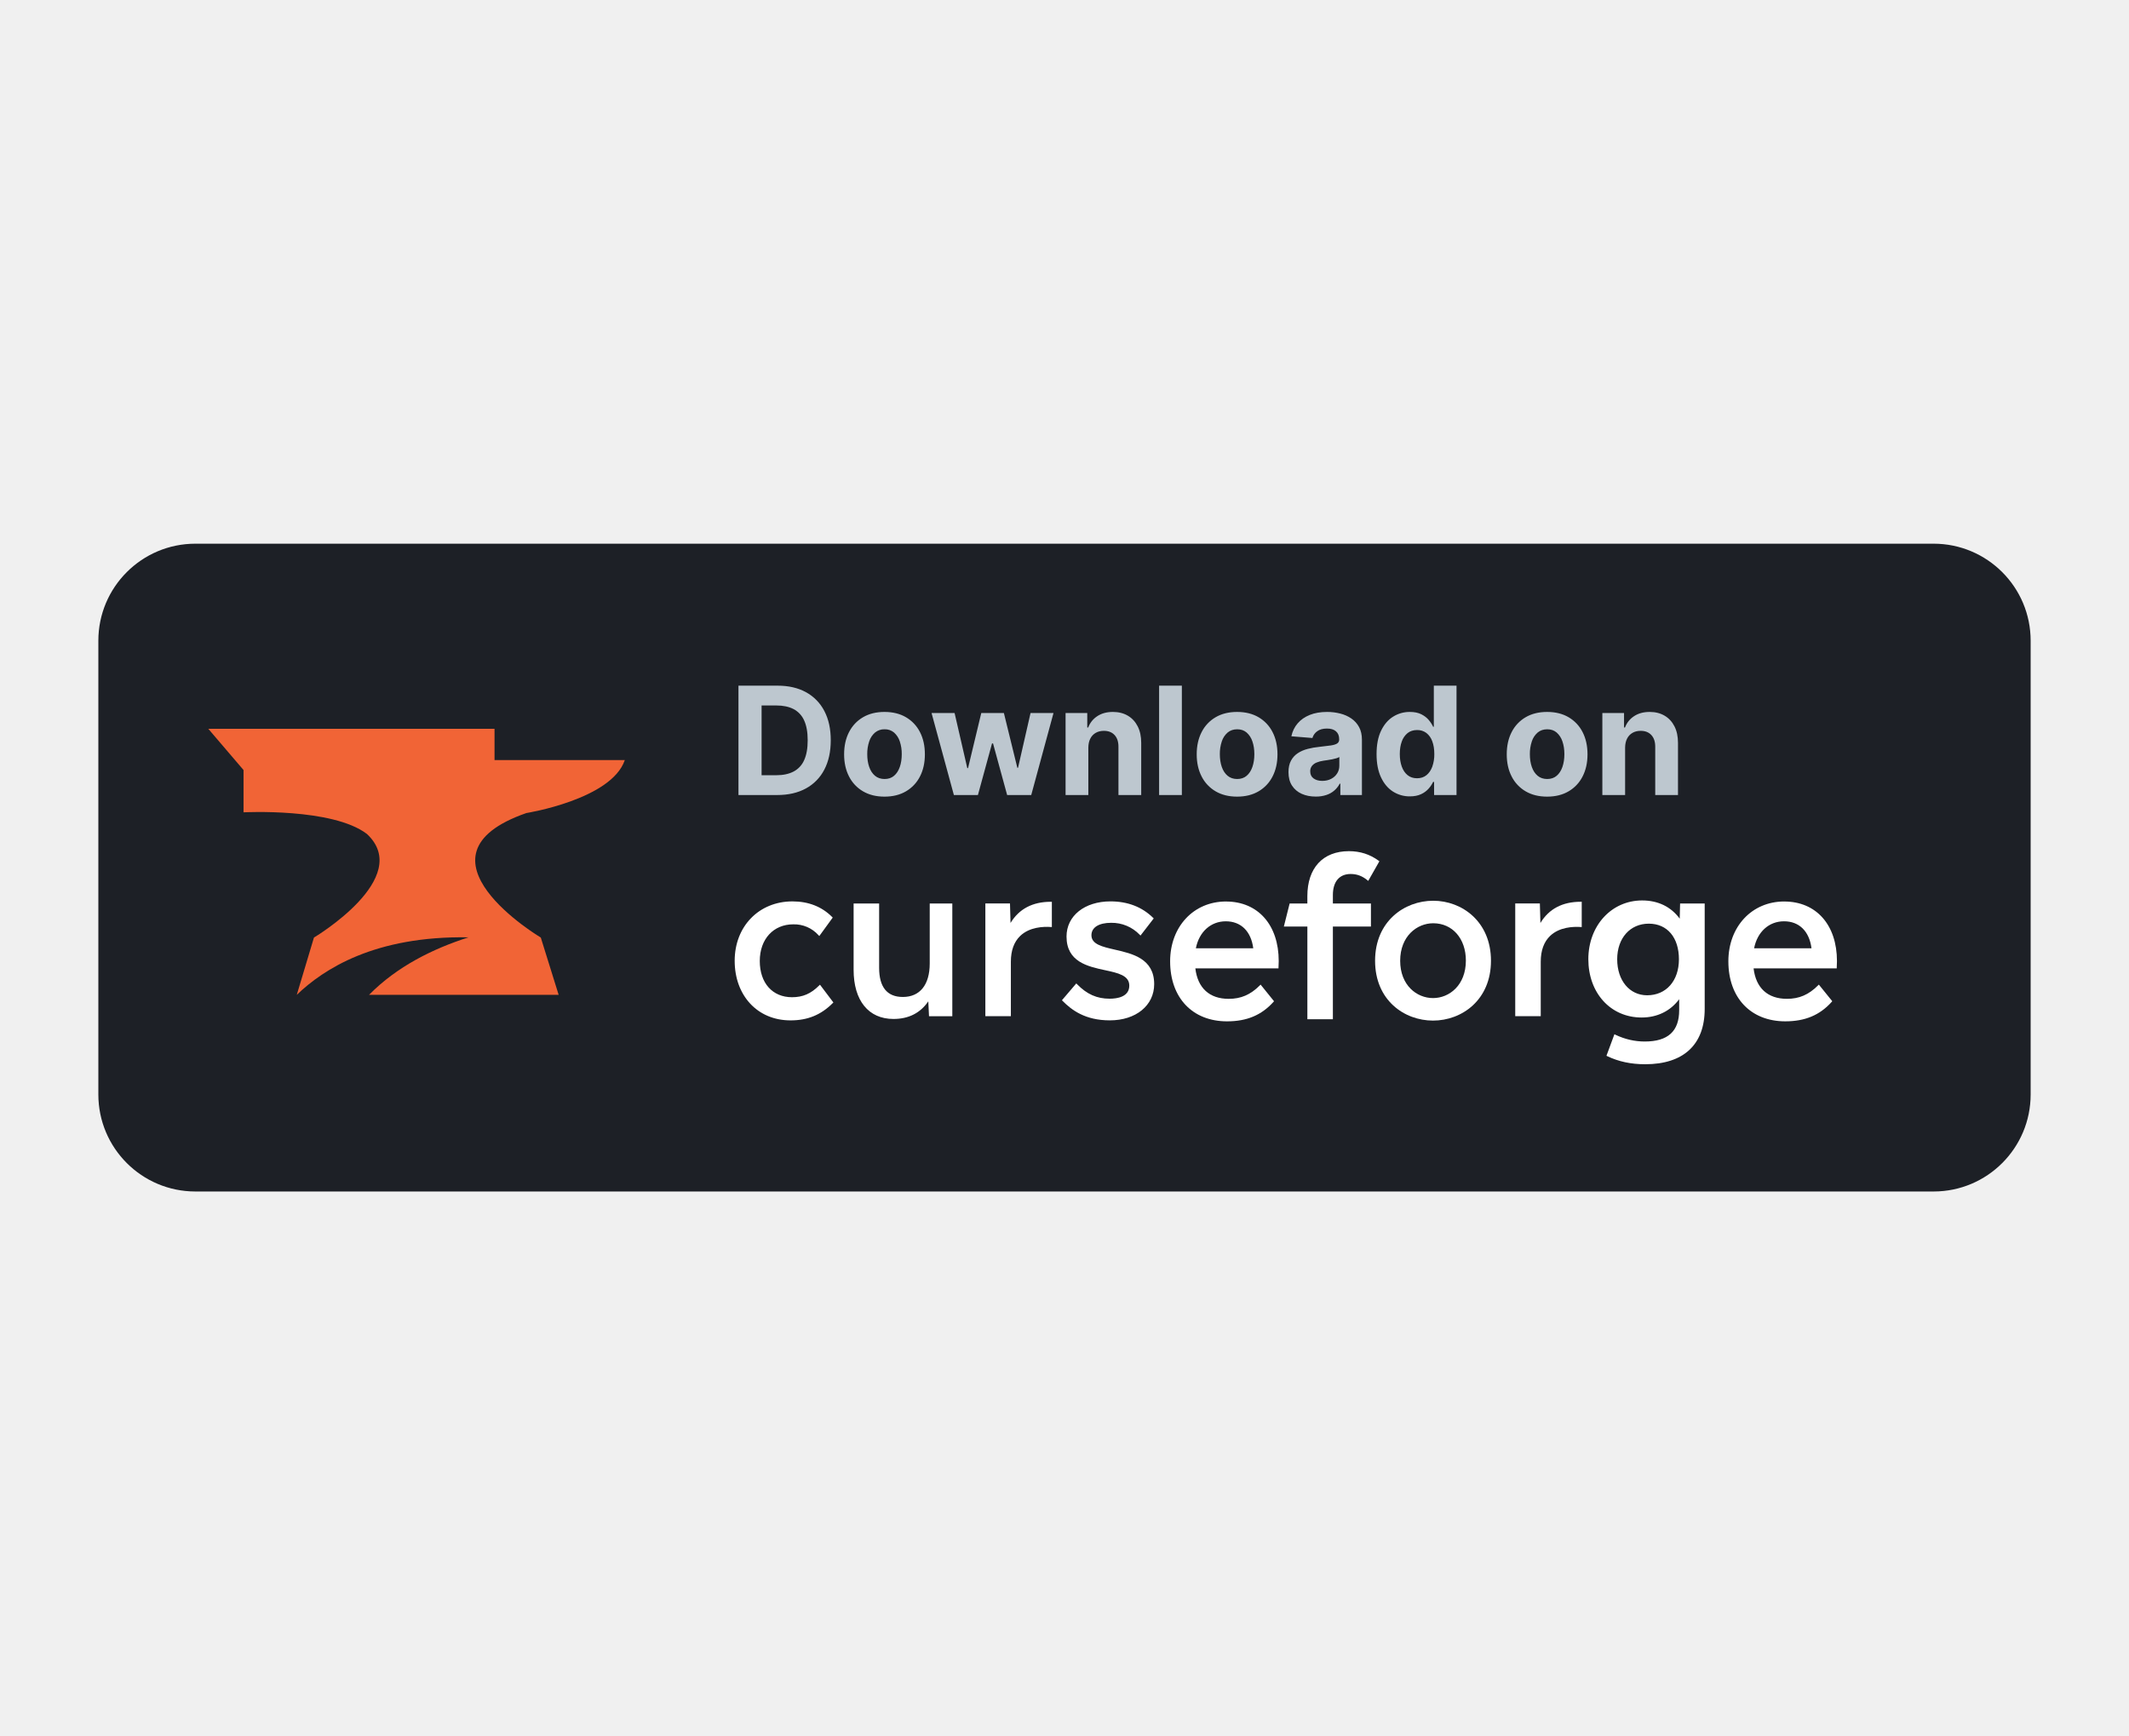
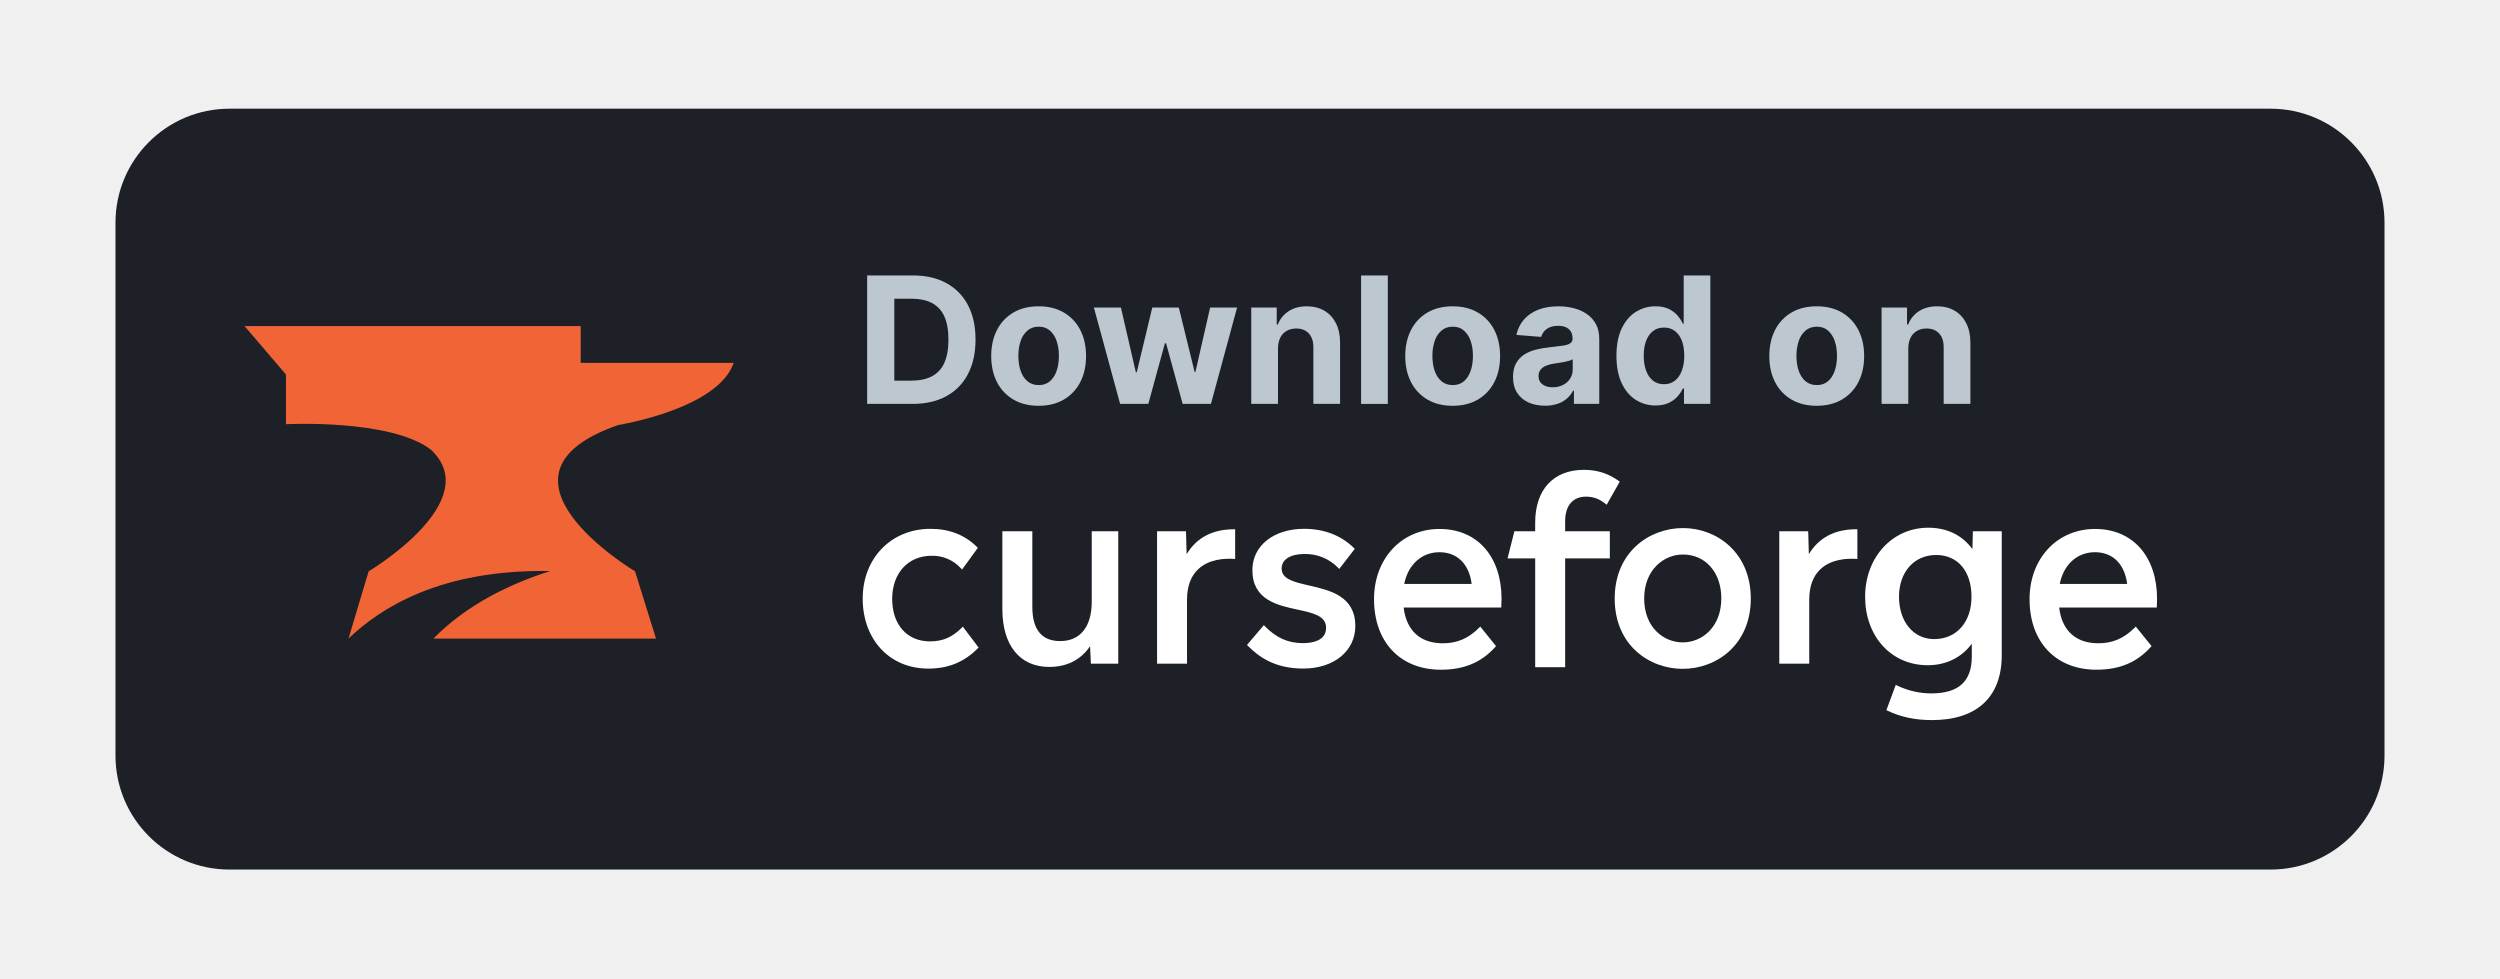
- <svg xmlns="http://www.w3.org/2000/svg" width="184" fill-rule="evenodd" stroke-linejoin="round" stroke-miterlimit="1.5" viewBox="0 0 184 72" height="150">
+ <svg xmlns="http://www.w3.org/2000/svg" width="184" fill-rule="evenodd" stroke-linejoin="round" stroke-miterlimit="1.5" viewBox="0 0 184 72">
  <path fill="#1d2026" d="M175.5 16.389A8.39 8.39 0 0 0 167.111 8H16.889A8.39 8.39 0 0 0 8.5 16.389v39.222A8.39 8.39 0 0 0 16.889 64h150.222a8.39 8.39 0 0 0 8.389-8.389V16.389Z" />
  <path fill="#f16436" d="M45.489 31.285s7.35-1.169 8.511-4.579H42.74V24H18l3.048 3.567v3.655s7.69-.403 10.665 1.872c4.072 3.807-4.58 8.953-4.58 8.953L25.649 47c2.32-2.228 6.741-5.111 14.848-4.972-3.085.984-6.187 2.52-8.602 4.972h16.387l-1.543-4.952s-11.877-7.065-1.25-10.762v-.001z" />
  <svg viewBox="0 0 184 72" x="30" y="33" width="184">
    <g fill="#fff">
      <path d="M40.792 13.195c-.708.708-1.409 1.011-2.343 1.011-1.692 0-2.785-1.23-2.785-3.132s1.19-3.169 2.893-3.169a2.82 2.82 0 0 1 2.178.935l.074.077 1.16-1.597-.056-.055c-.889-.891-2.041-1.343-3.426-1.343-2.893 0-4.992 2.158-4.992 5.134s1.94 5.152 4.828 5.152c1.476 0 2.633-.474 3.645-1.491l.058-.057-1.16-1.537-.072.072h-.002zm7.239.989c1.474 0 2.321-1.055 2.321-2.892v-5.19h1.952v9.745H50.29l-.061-1.286c-.69 1.011-1.701 1.524-3.011 1.524-2.157 0-3.444-1.588-3.444-4.25V6.102h2.205v5.56c0 1.673.69 2.522 2.052 2.522zm9.305-6.4L57.289 6.1H55.16v9.745h2.205v-4.708c0-.968.273-1.721.811-2.234.805-.769 1.997-.812 2.635-.769l.096.007V5.955h-.09c-1.575 0-2.743.616-3.48 1.83zm9.018 2.311l.005.001v-.002l.002.001c1.511.345 3.39.774 3.39 2.979 0 1.845-1.577 3.132-3.834 3.132-2.137 0-3.302-.897-4.078-1.677l-.061-.061 1.241-1.456.069.07c.845.867 1.712 1.252 2.812 1.252.634 0 1.7-.147 1.7-1.131 0-.884-.977-1.094-2.109-1.337l-.005-.001c-1.477-.319-3.311-.715-3.311-2.906 0-1.789 1.562-3.038 3.798-3.038 1.483 0 2.722.476 3.679 1.415l.06.057-1.143 1.481-.072-.072a3.35 3.35 0 0 0-2.469-1.029c-1.064 0-1.7.402-1.7 1.075 0 .783.94.997 2.029 1.246z" fill-rule="nonzero" />
      <path d="M75.957 5.931c-2.798 0-4.828 2.175-4.828 5.171 0 3.153 1.931 5.189 4.918 5.189 1.707 0 2.98-.533 4.01-1.679l.052-.059-1.161-1.437-.07.07c-.8.802-1.627 1.16-2.686 1.16-1.662 0-2.682-.933-2.883-2.632h7.187v-.092l.009-.264.009-.273c0-3.13-1.788-5.152-4.557-5.152v-.002zm-2.604 4.047c.278-1.422 1.284-2.335 2.586-2.335s2.184.85 2.375 2.335h-4.961z" />
      <path fill-rule="nonzero" d="M86.732 3.553c-.977 0-1.537.662-1.537 1.815v.734h3.289v1.994h-3.289v8.011H82.99V8.096h-2.032l.5-1.994h1.531v-.635c0-2.433 1.342-3.887 3.591-3.887.97 0 1.81.269 2.568.823l.067.048-.965 1.699-.081-.066c-.444-.363-.901-.531-1.438-.531z" />
      <path d="M93.868 5.866c-2.498 0-5.026 1.782-5.026 5.189s2.519 5.171 5.008 5.171 5.008-1.776 5.008-5.171-2.511-5.189-4.99-5.189zm-.018 8.414c-1.41 0-2.839-1.109-2.839-3.225s1.438-3.243 2.857-3.243c1.662 0 2.821 1.326 2.821 3.225 0 2.129-1.429 3.243-2.839 3.243z" />
      <path fill-rule="nonzero" d="M103.084 6.1l.047 1.684h.002c.735-1.214 1.904-1.83 3.479-1.83h.09v2.188l-.096-.007c-.639-.042-1.829 0-2.635.769-.538.513-.811 1.265-.811 2.234v4.708h-2.205V6.1h2.129z" />
      <path d="M115.169 7.412c-.757-1.029-1.873-1.572-3.247-1.572-2.652 0-4.649 2.182-4.649 5.078s1.896 5.042 4.611 5.042c1.342 0 2.481-.559 3.24-1.581v.95c0 1.821-.974 2.706-2.975 2.706-.869 0-1.723-.197-2.534-.585l-.088-.042-.688 1.859.075.037c.974.467 2.045.695 3.273.695 3.316 0 5.142-1.699 5.142-4.781V6.102h-2.126l-.032 1.312-.002-.002zm-2.816 6.626c-1.522 0-2.586-1.28-2.586-3.114s1.123-3.077 2.731-3.077 2.604 1.208 2.604 3.077-1.105 3.114-2.749 3.114zm7.022-2.937c0-2.996 2.031-5.171 4.828-5.171v.002c2.769 0 4.557 2.022 4.557 5.152l-.009.273-.009.264v.092h-7.187c.201 1.699 1.221 2.632 2.883 2.632 1.058 0 1.886-.358 2.686-1.16l.07-.07 1.161 1.437-.052.059c-1.028 1.146-2.303 1.679-4.009 1.679-2.988 0-4.919-2.036-4.919-5.189zm4.81-3.459c-1.304 0-2.308.913-2.586 2.335h4.961c-.191-1.485-1.071-2.335-2.375-2.335z" />
    </g>
  </svg>
  <path fill="#bdc7cf" fill-rule="nonzero" d="M67.173 29.727h-3.351v-9.454h3.379c.951 0 1.77.188 2.456.565a3.862 3.862 0 0 1 1.586 1.623c.371.705.556 1.548.556 2.53s-.185 1.831-.556 2.539a3.852 3.852 0 0 1-1.593 1.629c-.691.379-1.516.568-2.477.568zm-1.352-1.712h1.269c.591 0 1.089-.106 1.494-.317a2.02 2.02 0 0 0 .914-.983c.204-.445.307-1.019.307-1.724 0-.699-.103-1.27-.307-1.713a2.021 2.021 0 0 0-.912-.979c-.403-.209-.9-.314-1.491-.314h-1.274v6.03zm10.622 1.851c-.717 0-1.336-.153-1.858-.46a3.1 3.1 0 0 1-1.207-1.283c-.283-.549-.425-1.187-.425-1.913 0-.733.142-1.374.425-1.923s.685-.977 1.207-1.284 1.141-.459 1.858-.459 1.337.153 1.858.459a3.11 3.11 0 0 1 1.208 1.284c.283.549.424 1.19.424 1.923 0 .726-.141 1.364-.424 1.913a3.11 3.11 0 0 1-1.208 1.283c-.521.307-1.141.46-1.858.46zm.009-1.524c.327 0 .599-.093.818-.279s.383-.441.496-.764.168-.691.168-1.103a3.36 3.36 0 0 0-.168-1.104 1.745 1.745 0 0 0-.496-.766 1.21 1.21 0 0 0-.818-.282 1.24 1.24 0 0 0-.828.282 1.706 1.706 0 0 0-.503.766 3.334 3.334 0 0 0-.169 1.104c0 .412.056.78.169 1.103s.28.578.503.764.499.279.828.279zm5.988 1.385l-1.93-7.091h1.99l1.099 4.765h.064l1.145-4.765h1.953l1.163 4.737h.06l1.081-4.737h1.985l-1.925 7.091h-2.082l-1.219-4.459h-.088l-1.219 4.459H82.44zm11.62-4.099v4.099h-1.967v-7.091h1.874v1.251h.083c.157-.412.421-.739.79-.981s.817-.362 1.343-.362c.493 0 .922.108 1.288.323s.651.523.854.921.305.873.305 1.424v4.515h-1.967v-4.164c.003-.434-.107-.773-.332-1.018s-.534-.367-.928-.367c-.265 0-.498.057-.699.171a1.17 1.17 0 0 0-.471.496c-.113.217-.17.478-.173.783zm6.116-5.355h1.967v9.455h-1.967zm6.741 9.593c-.718 0-1.337-.153-1.859-.46a3.107 3.107 0 0 1-1.207-1.283c-.283-.549-.425-1.187-.425-1.913 0-.733.142-1.374.425-1.923a3.11 3.11 0 0 1 1.207-1.284c.522-.306 1.141-.459 1.859-.459s1.336.153 1.858.459a3.11 3.11 0 0 1 1.207 1.284c.283.549.425 1.19.425 1.923 0 .726-.142 1.364-.425 1.913a3.107 3.107 0 0 1-1.207 1.283c-.522.307-1.141.46-1.858.46zm.009-1.524c.326 0 .598-.093.817-.279s.384-.441.496-.764.169-.691.169-1.103-.056-.781-.169-1.104a1.737 1.737 0 0 0-.496-.766c-.219-.188-.491-.282-.817-.282s-.606.094-.829.282a1.706 1.706 0 0 0-.503.766 3.36 3.36 0 0 0-.169 1.104c0 .412.057.78.169 1.103s.28.578.503.764.499.279.829.279zm6.786 1.519c-.452 0-.856-.079-1.21-.238a1.91 1.91 0 0 1-.837-.706c-.205-.312-.307-.702-.307-1.17 0-.394.072-.725.217-.993s.341-.483.59-.646.534-.286.852-.369a6.447 6.447 0 0 1 1.004-.176l.997-.122c.253-.039.436-.096.55-.173a.386.386 0 0 0 .171-.342v-.028c0-.292-.092-.518-.275-.678s-.442-.24-.778-.24c-.354 0-.635.077-.845.233a1.09 1.09 0 0 0-.415.584l-1.819-.148c.092-.431.274-.804.545-1.119s.621-.559 1.05-.73.927-.256 1.493-.256a4.54 4.54 0 0 1 1.134.139 2.99 2.99 0 0 1 .965.429c.281.194.503.442.667.745s.244.666.244 1.088v4.782h-1.865v-.983h-.055a1.97 1.97 0 0 1-1.145.976 2.798 2.798 0 0 1-.928.141zm.563-1.357c.29 0 .545-.058.767-.173s.395-.272.521-.469.189-.42.189-.669v-.753a.982.982 0 0 1-.251.109 4.088 4.088 0 0 1-.358.088 9.157 9.157 0 0 1-.397.069l-.36.053a2.486 2.486 0 0 0-.605.161.98.98 0 0 0-.401.298.74.74 0 0 0-.143.464c0 .268.097.472.293.612s.444.21.745.21zm7.571 1.339a2.66 2.66 0 0 1-1.461-.418c-.435-.279-.78-.69-1.034-1.233s-.381-1.21-.381-2.001c0-.812.131-1.489.393-2.029s.61-.945 1.045-1.214a2.677 2.677 0 0 1 1.434-.404c.397 0 .728.067.994.201s.482.3.647.498.29.394.376.584h.06v-3.554h1.962v9.454h-1.939v-1.135h-.083a2.52 2.52 0 0 1-.39.584 1.971 1.971 0 0 1-.651.477c-.266.127-.59.19-.972.19zm.623-1.565c.317 0 .586-.087.806-.261s.389-.418.508-.732a3.13 3.13 0 0 0 .178-1.103c0-.422-.059-.788-.176-1.099a1.572 1.572 0 0 0-.508-.72 1.293 1.293 0 0 0-.808-.254c-.323 0-.595.088-.817.263a1.619 1.619 0 0 0-.503.73c-.114.31-.171.67-.171 1.08s.058.776.173 1.092.284.561.504.738.491.266.814.266zm11.242 1.588c-.718 0-1.337-.153-1.859-.46a3.107 3.107 0 0 1-1.207-1.283c-.283-.549-.424-1.187-.424-1.913 0-.733.141-1.374.424-1.923a3.11 3.11 0 0 1 1.207-1.284c.522-.306 1.141-.459 1.859-.459s1.336.153 1.858.459a3.11 3.11 0 0 1 1.207 1.284c.283.549.425 1.19.425 1.923 0 .726-.142 1.364-.425 1.913a3.107 3.107 0 0 1-1.207 1.283c-.522.307-1.141.46-1.858.46zm.009-1.524c.326 0 .598-.093.817-.279s.384-.441.496-.764.169-.691.169-1.103-.056-.781-.169-1.104a1.737 1.737 0 0 0-.496-.766c-.219-.188-.491-.282-.817-.282s-.606.094-.829.282a1.706 1.706 0 0 0-.503.766 3.36 3.36 0 0 0-.169 1.104c0 .412.057.78.169 1.103s.28.578.503.764.5.279.829.279zm6.731-2.714v4.099h-1.967v-7.091h1.874v1.251h.083c.157-.412.421-.739.79-.981s.817-.362 1.343-.362c.493 0 .922.108 1.288.323s.651.523.854.921.305.873.305 1.424v4.515h-1.967v-4.164c.003-.434-.107-.773-.332-1.018s-.534-.367-.928-.367c-.265 0-.498.057-.699.171a1.17 1.17 0 0 0-.471.496c-.113.217-.17.478-.173.783z" />
</svg>
